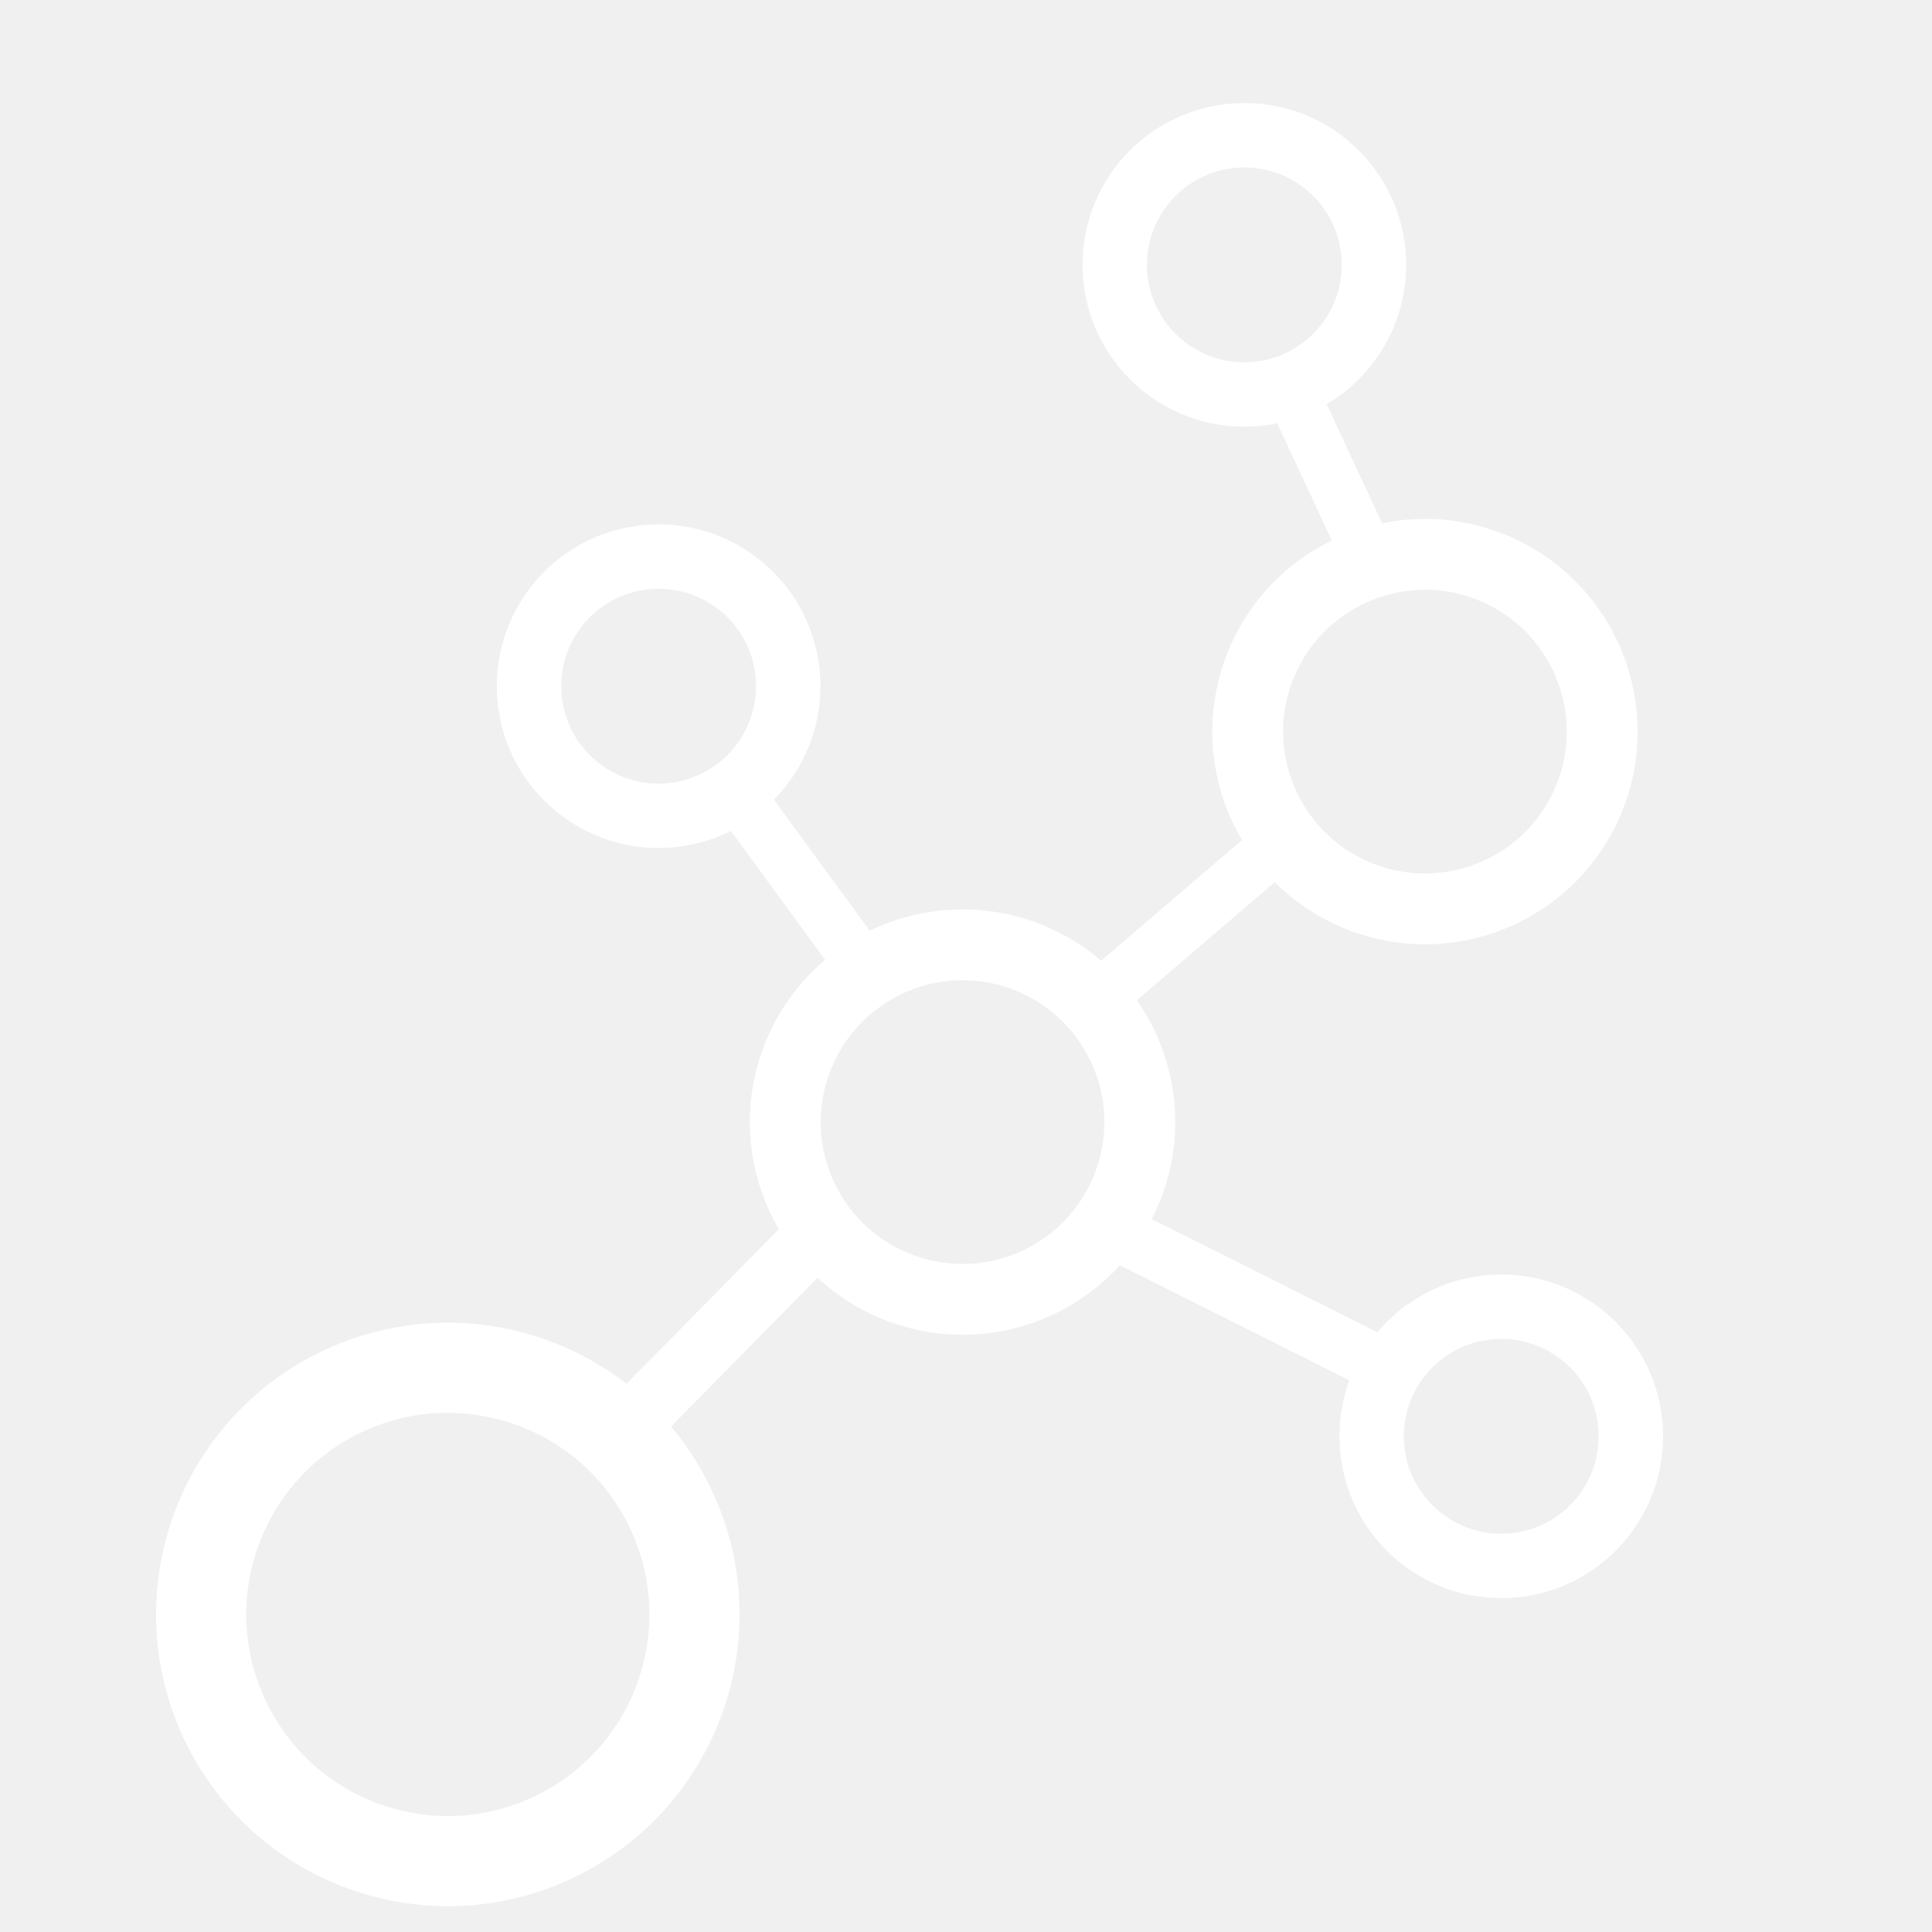
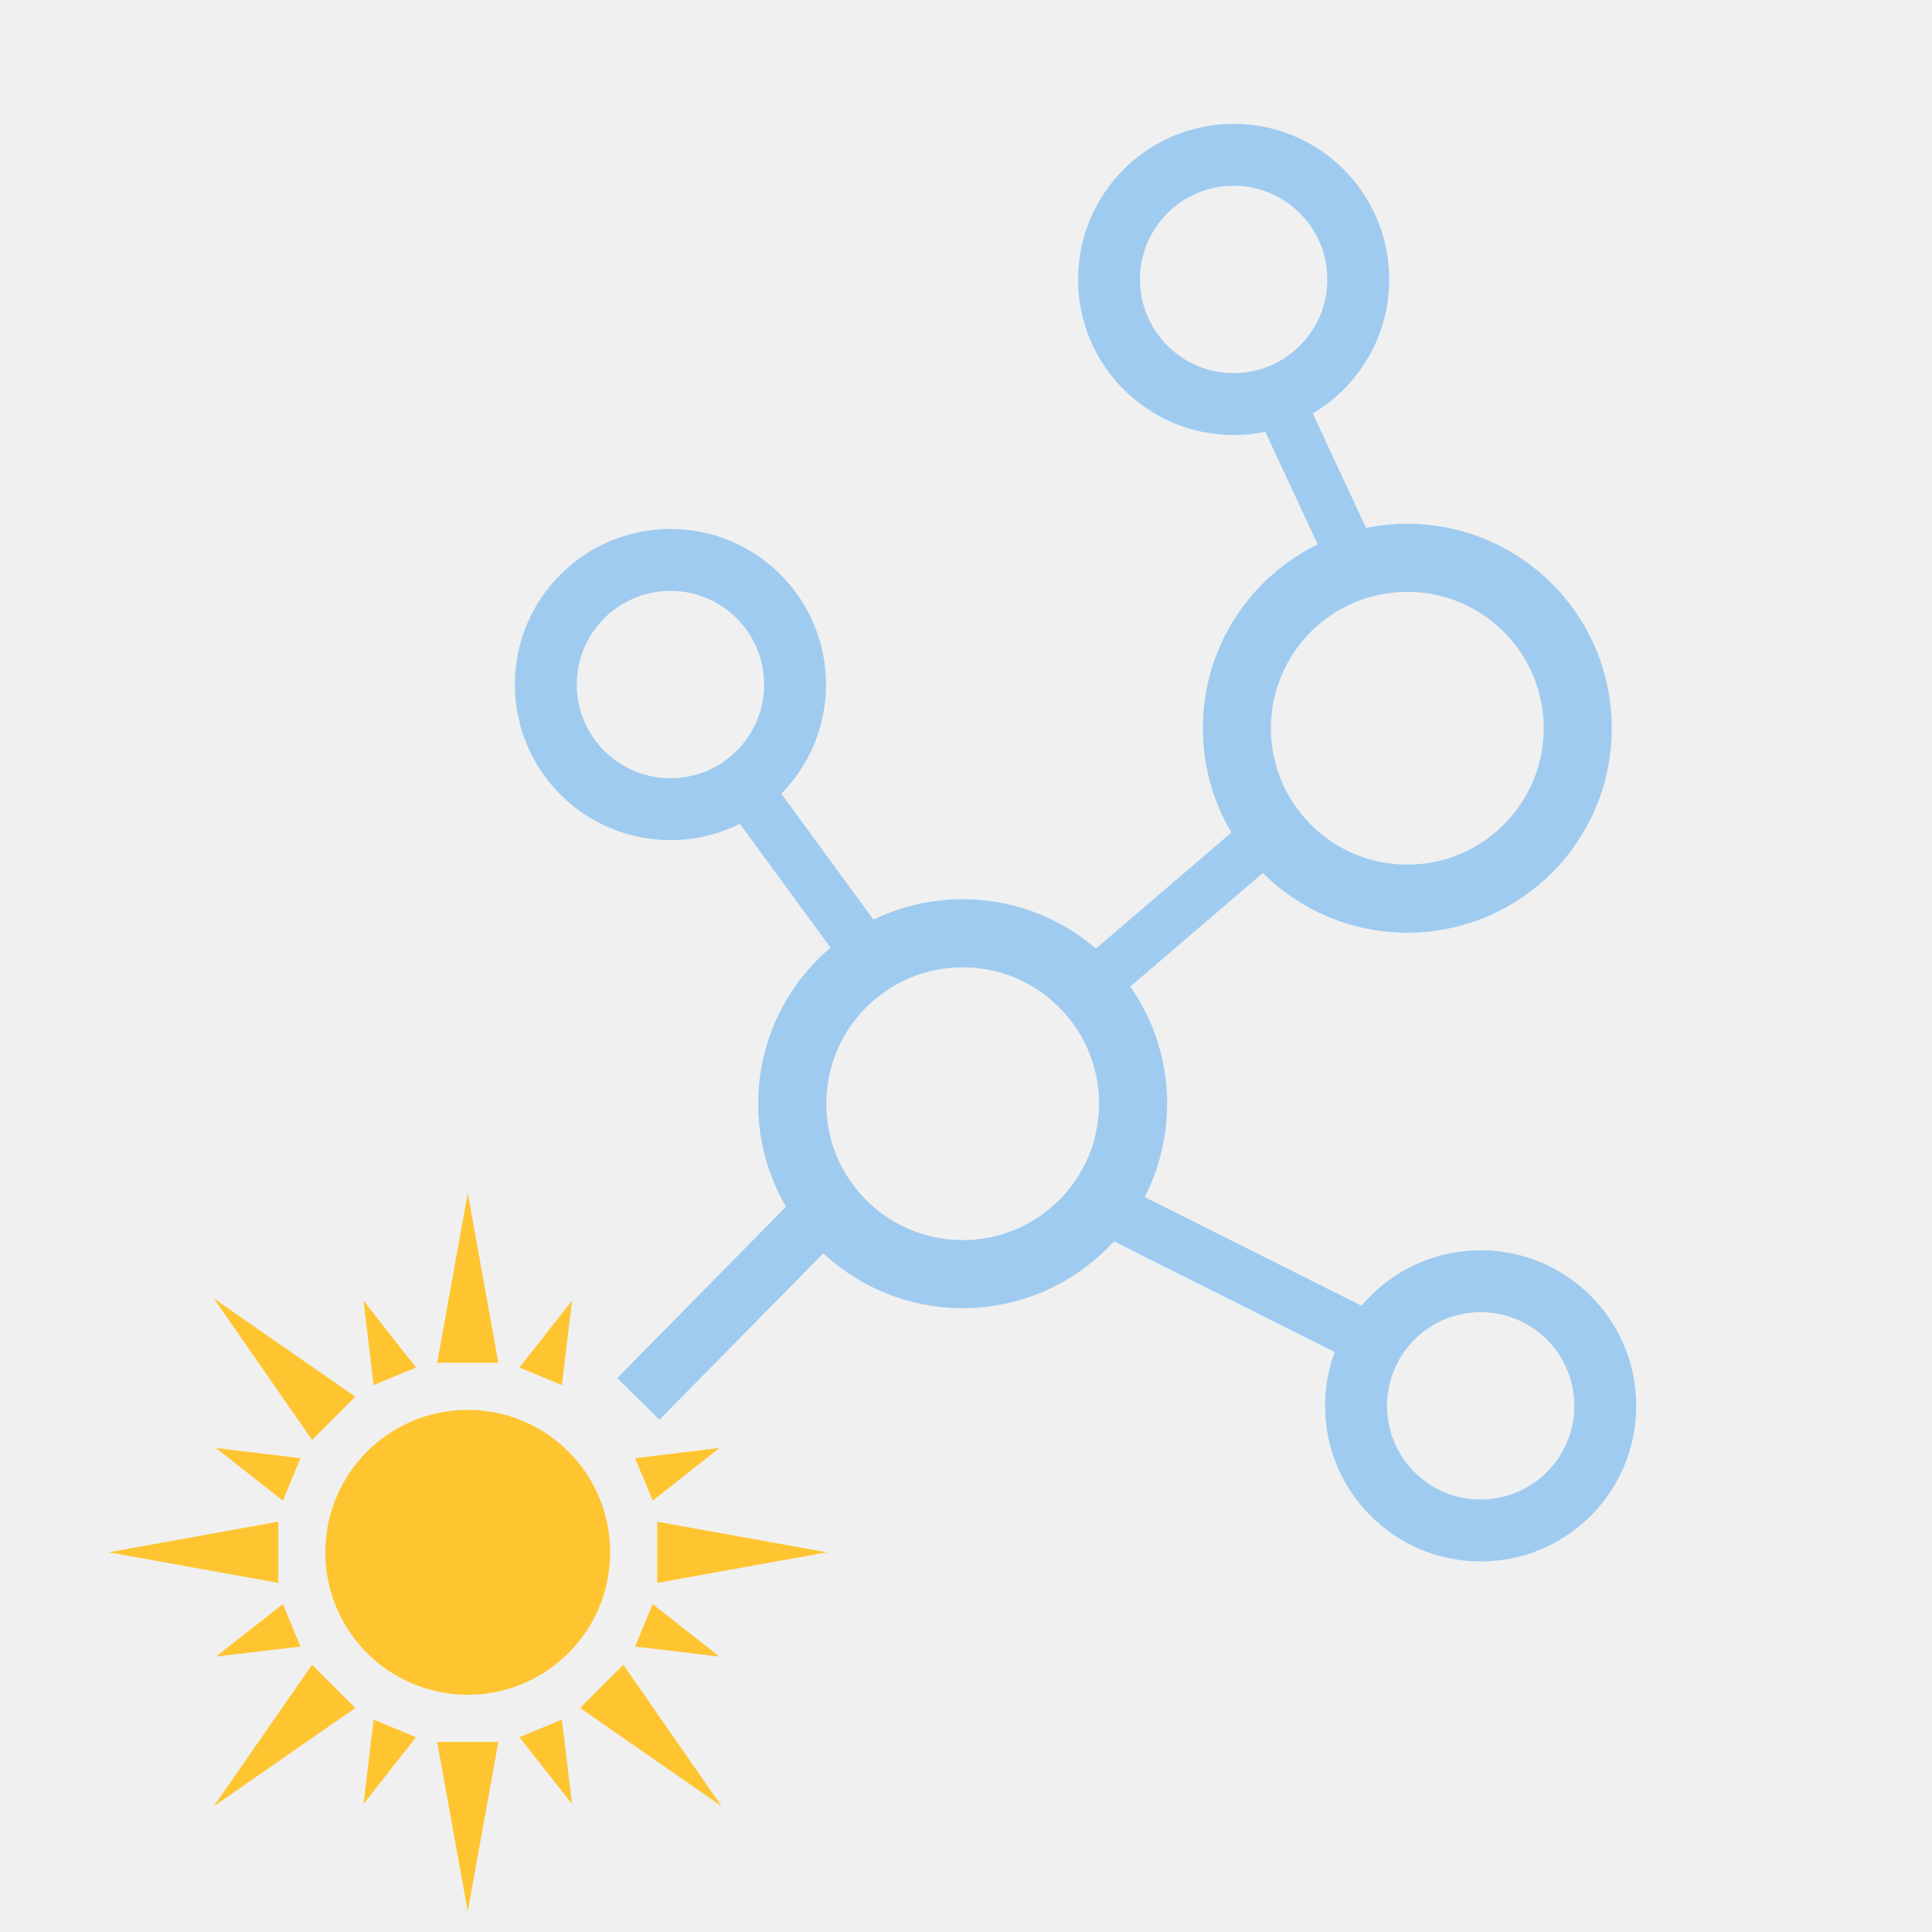
- <svg xmlns="http://www.w3.org/2000/svg" viewBox="453 -8 150 150">
-   <defs>
-     <style>
-       .cls-1 {
-         stroke-width: 7px;
-       }
- 
-       .cls-1, .cls-2, .cls-3 {
-         fill: none;
-         stroke: #ffffff;
-         stroke-miterlimit: 100;
-       }
- 
-       .cls-2 {
-         stroke-width: 5px;
-       }
- 
-       .cls-3 {
-         stroke-width: 5.5px;
-       }
- 
-       .cls-4 {
-         fill: #ffffff;
-       }
- 
-       .cls-5 {
-         isolation: isolate;
-       }
-     </style>
-   </defs>
-   <g id="_Эллипс_1" data-name="Эллипс_1" class="cls-5">
-     <g id="_Эллипс_1-2" data-name="Эллипс_1">
-       <circle class="cls-1" cx="487.769" cy="117.343" r="19.148" transform="translate(-.9823 230.5256) rotate(-26.56511)" />
-     </g>
+ <svg xmlns="http://www.w3.org/2000/svg" viewBox="450 -10 156 156" role="img" aria-label="Peptidos Argentina">
+   <g fill="#9FCBF0">
+     <rect x="498.129" y="92.404" width="22.892" height="4.787" transform="translate(84.49445 391.3774) rotate(-45.44202)" />
+     <rect x="536.548" y="60.448" width="19.765" height="4.133" transform="translate(90.73921 370.4746) rotate(-40.57773)" />
+     <rect x="514.046" y="51.84" width="4.133" height="19.765" transform="translate(63.10605 316.6091) rotate(-36.1842)" />
+     <polygon points="554.628 20.437 550.799 21.931 557.963 37.317 561.791 35.824 554.628 20.437" />
+     <polygon points="540.324 85.601 539.203 89.859 560.234 100.403 561.355 96.145 540.324 85.601" />
  </g>
-   <g id="_Эллипс_1_копия" data-name="Эллипс_1_копия" class="cls-5">
-     <g id="_Эллипс_1_копия-2" data-name="Эллипс_1_копия">
-       <circle class="cls-3" cx="527.732" cy="79.119" r="13.762" transform="translate(9.89351 207.9765) rotate(-22.49997)" />
-     </g>
-   </g>
-   <g id="_Эллипс_1_копия_2" data-name="Эллипс_1_копия_2" class="cls-5">
-     <g id="_Эллипс_1_копия_2-2" data-name="Эллипс_1_копия_2">
-       <circle class="cls-3" cx="563.634" cy="48.802" r="13.762" transform="translate(24.22836 219.4079) rotate(-22.49997)" />
-     </g>
-   </g>
-   <g id="_Эллипс_1_копия_3" data-name="Эллипс_1_копия_3" class="cls-5">
-     <g id="_Эллипс_1_копия_3-2" data-name="Эллипс_1_копия_3">
-       <circle class="cls-2" cx="549.611" cy="12.563" r="10.063" />
-     </g>
-   </g>
-   <g id="_Эллипс_1_копия_4" data-name="Эллипс_1_копия_4" class="cls-5">
-     <g id="_Эллипс_1_копия_4-2" data-name="Эллипс_1_копия_4">
-       <circle class="cls-2" cx="504.135" cy="45.274" r="10.063" transform="translate(-.74245 81.33816) rotate(-9.21749)" />
-     </g>
-   </g>
-   <g id="_Эллипс_1_копия_5" data-name="Эллипс_1_копия_5" class="cls-5">
-     <g id="_Эллипс_1_копия_5-2" data-name="Эллипс_1_копия_5">
-       <circle class="cls-2" cx="569.557" cy="103.516" r="10.063" />
-     </g>
-   </g>
-   <g id="_Прямоугольник_2" data-name="Прямоугольник_2" class="cls-5">
-     <g id="_Прямоугольник_2-2" data-name="Прямоугольник_2">
-       <rect class="cls-4" x="498.129" y="92.404" width="22.892" height="4.787" transform="translate(84.49445 391.3774) rotate(-45.44202)" />
-     </g>
-   </g>
-   <g id="_Прямоугольник_2_копия" data-name="Прямоугольник_2_копия" class="cls-5">
-     <g id="_Прямоугольник_2_копия-2" data-name="Прямоугольник_2_копия">
-       <rect class="cls-4" x="536.548" y="60.448" width="19.765" height="4.133" transform="translate(90.73921 370.4746) rotate(-40.57773)" />
-     </g>
-   </g>
-   <g id="_Прямоугольник_2_копия_2" data-name="Прямоугольник_2_копия_2" class="cls-5">
-     <g id="_Прямоугольник_2_копия_2-2" data-name="Прямоугольник_2_копия_2">
-       <rect class="cls-4" x="514.046" y="51.84" width="4.133" height="19.765" transform="translate(63.10605 316.6091) rotate(-36.1842)" />
-     </g>
-   </g>
-   <g id="_Прямоугольник_2_копия_3" data-name="Прямоугольник_2_копия_3" class="cls-5">
-     <g id="_Прямоугольник_2_копия_3-2" data-name="Прямоугольник_2_копия_3">
-       <polygon class="cls-4" points="554.628 20.437 550.799 21.931 557.963 37.317 561.791 35.824 554.628 20.437" />
-     </g>
-   </g>
-   <g id="_Прямоугольник_2_копия_4" data-name="Прямоугольник_2_копия_4" class="cls-5">
-     <g id="_Прямоугольник_2_копия_4-2" data-name="Прямоугольник_2_копия_4">
-       <polygon class="cls-4" points="540.324 85.601 539.203 89.859 560.234 100.403 561.355 96.145 540.324 85.601" />
-     </g>
+   <circle cx="527.732" cy="79.119" r="13.762" fill="none" stroke="#9FCBF0" stroke-width="5.5" />
+   <circle cx="563.634" cy="48.802" r="13.762" fill="none" stroke="#9FCBF0" stroke-width="5.5" />
+   <circle cx="549.611" cy="12.563" r="10.063" fill="none" stroke="#9FCBF0" stroke-width="5" />
+   <circle cx="504.135" cy="45.274" r="10.063" fill="none" stroke="#9FCBF0" stroke-width="5" />
+   <circle cx="569.557" cy="103.516" r="10.063" fill="none" stroke="#9FCBF0" stroke-width="5" />
+   <g fill="#FFC531">
+     <circle cx="487.769" cy="115.343" r="11.5" />
+     <polygon points="485.30,100.04 487.77,86.34 490.24,100.04" />
+     <polygon points="491.94,100.42 496.19,95.02 495.37,101.84" />
+     <polygon points="501.28,107.74 508.09,106.92 502.70,111.17" />
+     <polygon points="503.07,112.87 516.77,115.34 503.07,117.81" />
+     <polygon points="502.70,119.52 508.09,123.76 501.28,122.95" />
+     <polygon points="500.33,124.42 508.27,135.85 496.84,127.91" />
+     <polygon points="495.37,128.85 496.19,135.67 491.94,130.27" />
+     <polygon points="490.24,130.65 487.77,144.34 485.30,130.65" />
+     <polygon points="483.59,130.27 479.35,135.67 480.17,128.85" />
+     <polygon points="478.69,127.91 467.26,135.85 475.20,124.42" />
+     <polygon points="474.26,122.95 467.44,123.76 472.84,119.52" />
+     <polygon points="472.47,117.81 458.77,115.34 472.47,112.87" />
+     <polygon points="472.84,111.17 467.44,106.92 474.26,107.74" />
+     <polygon points="475.20,106.27 467.26,94.84 478.69,102.78" />
+     <polygon points="480.17,101.84 479.35,95.02 483.59,100.42" />
  </g>
</svg>
